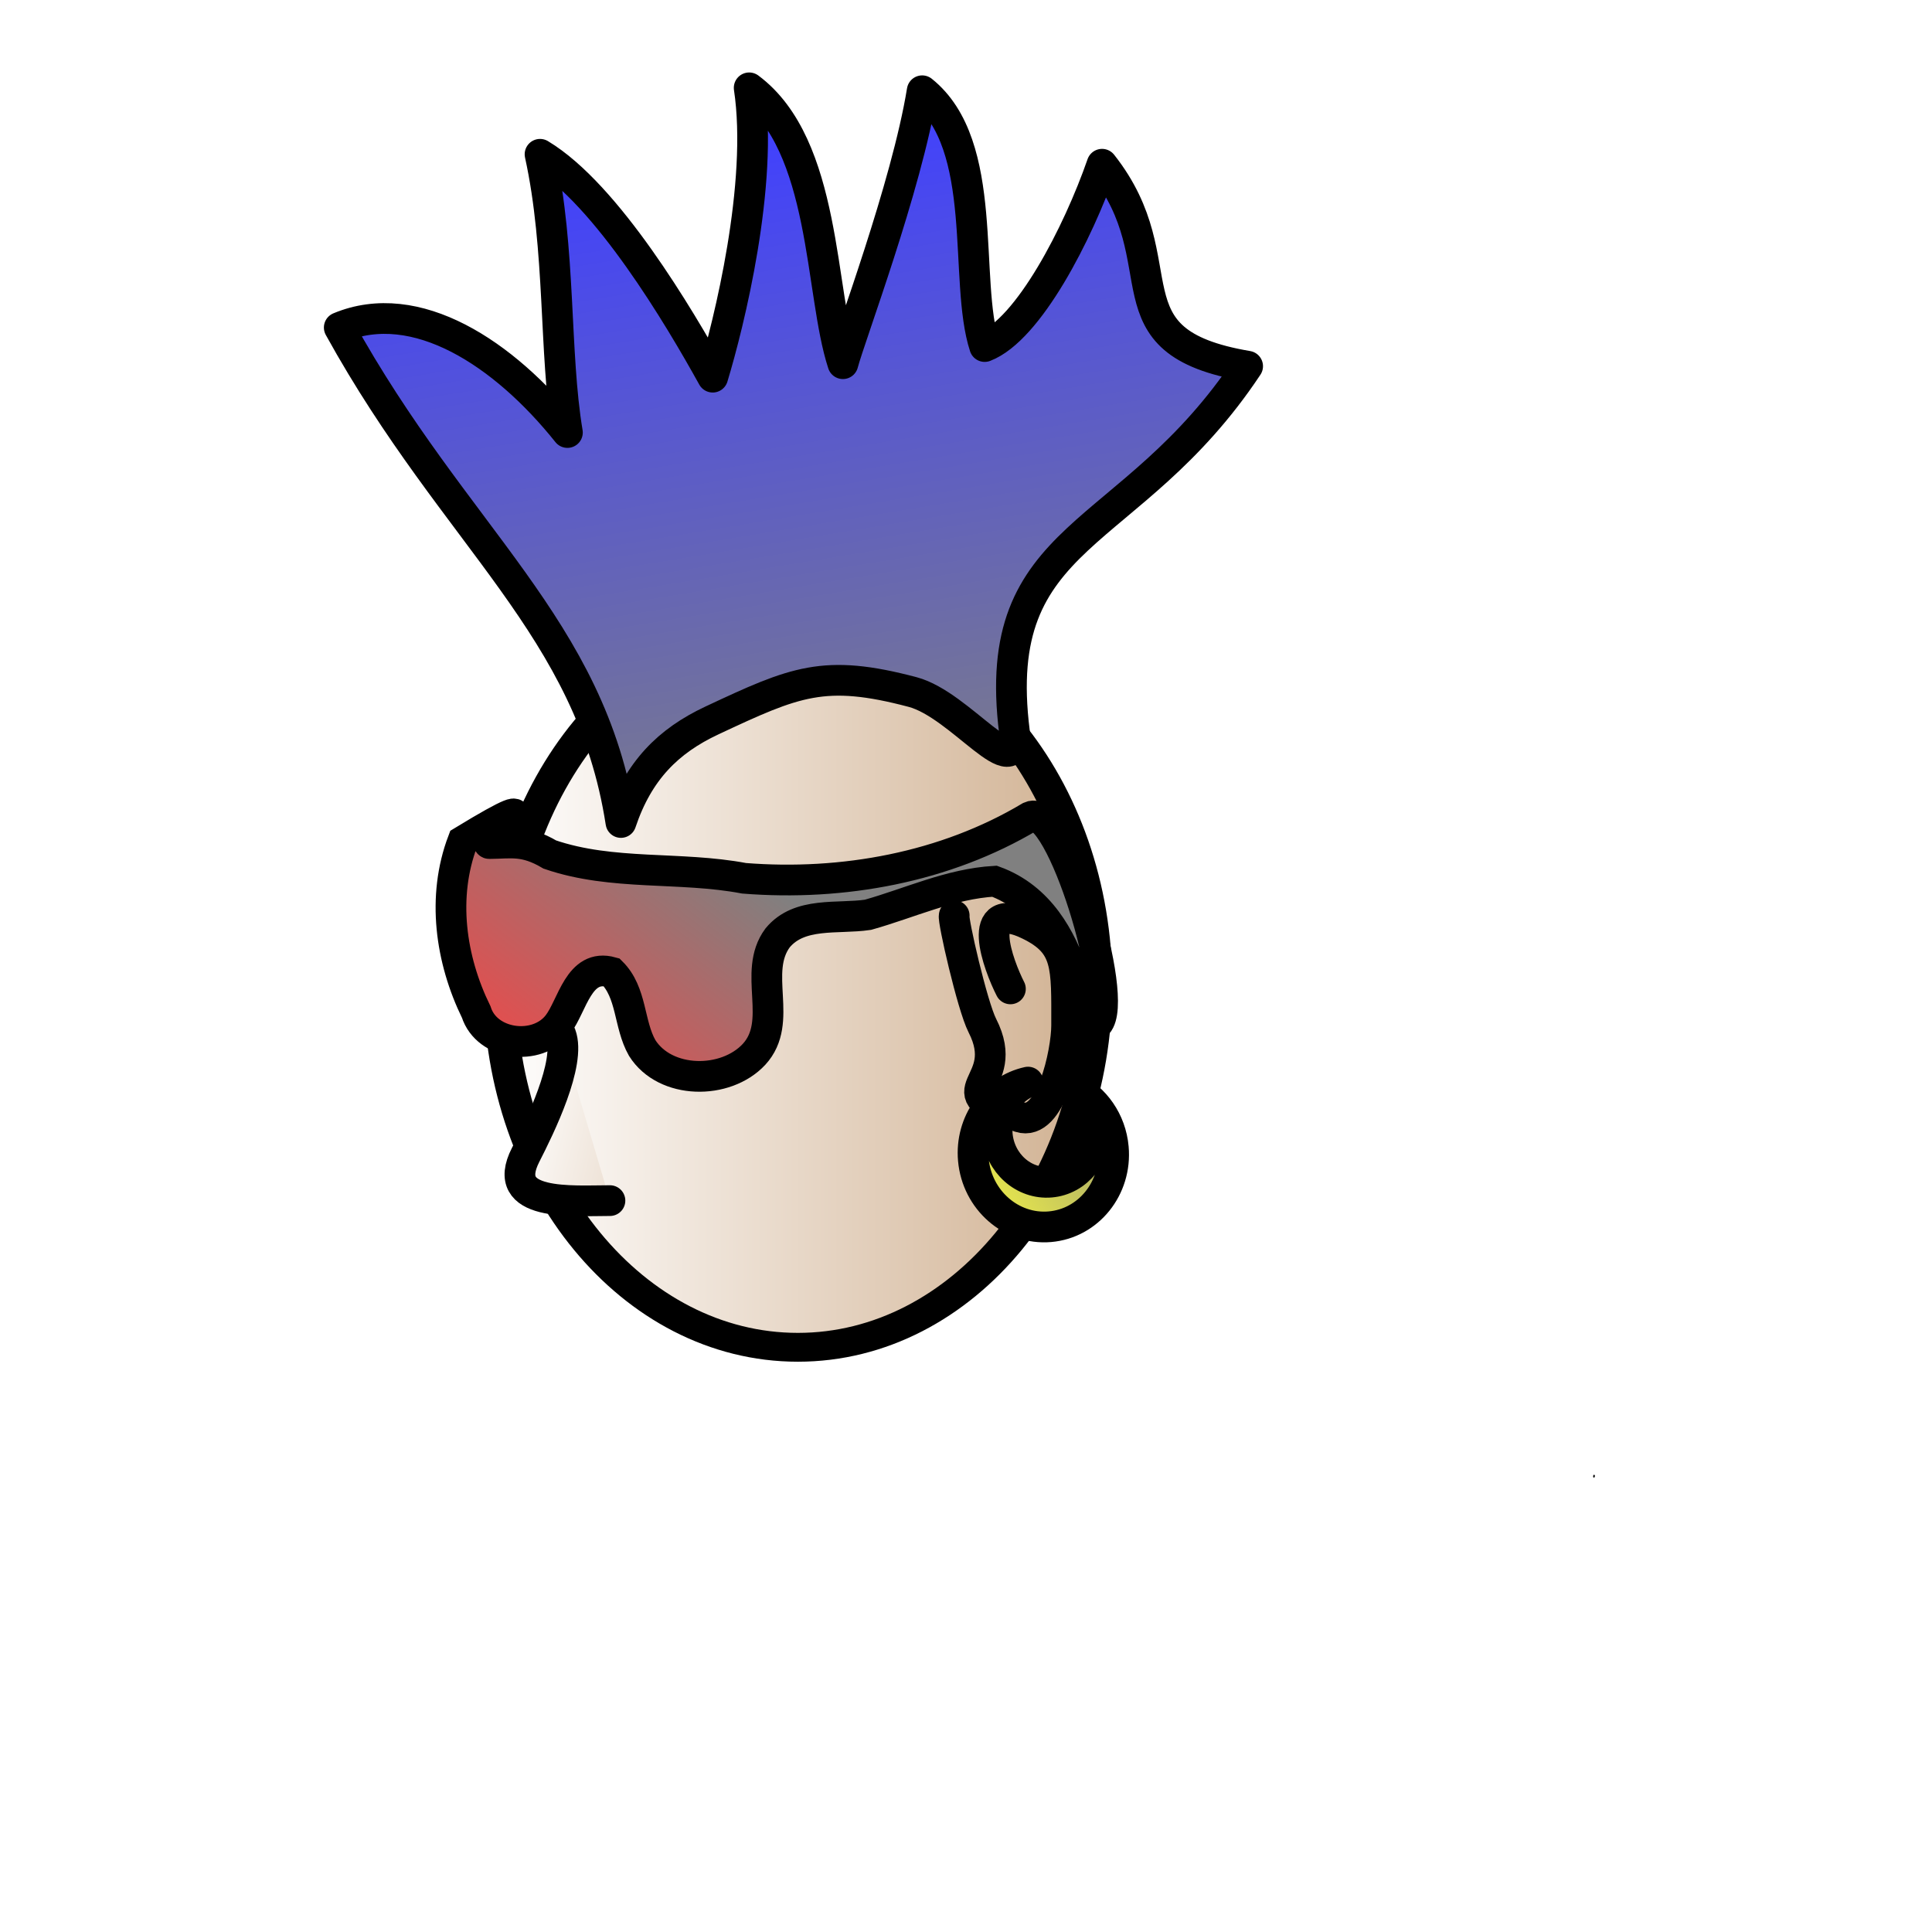
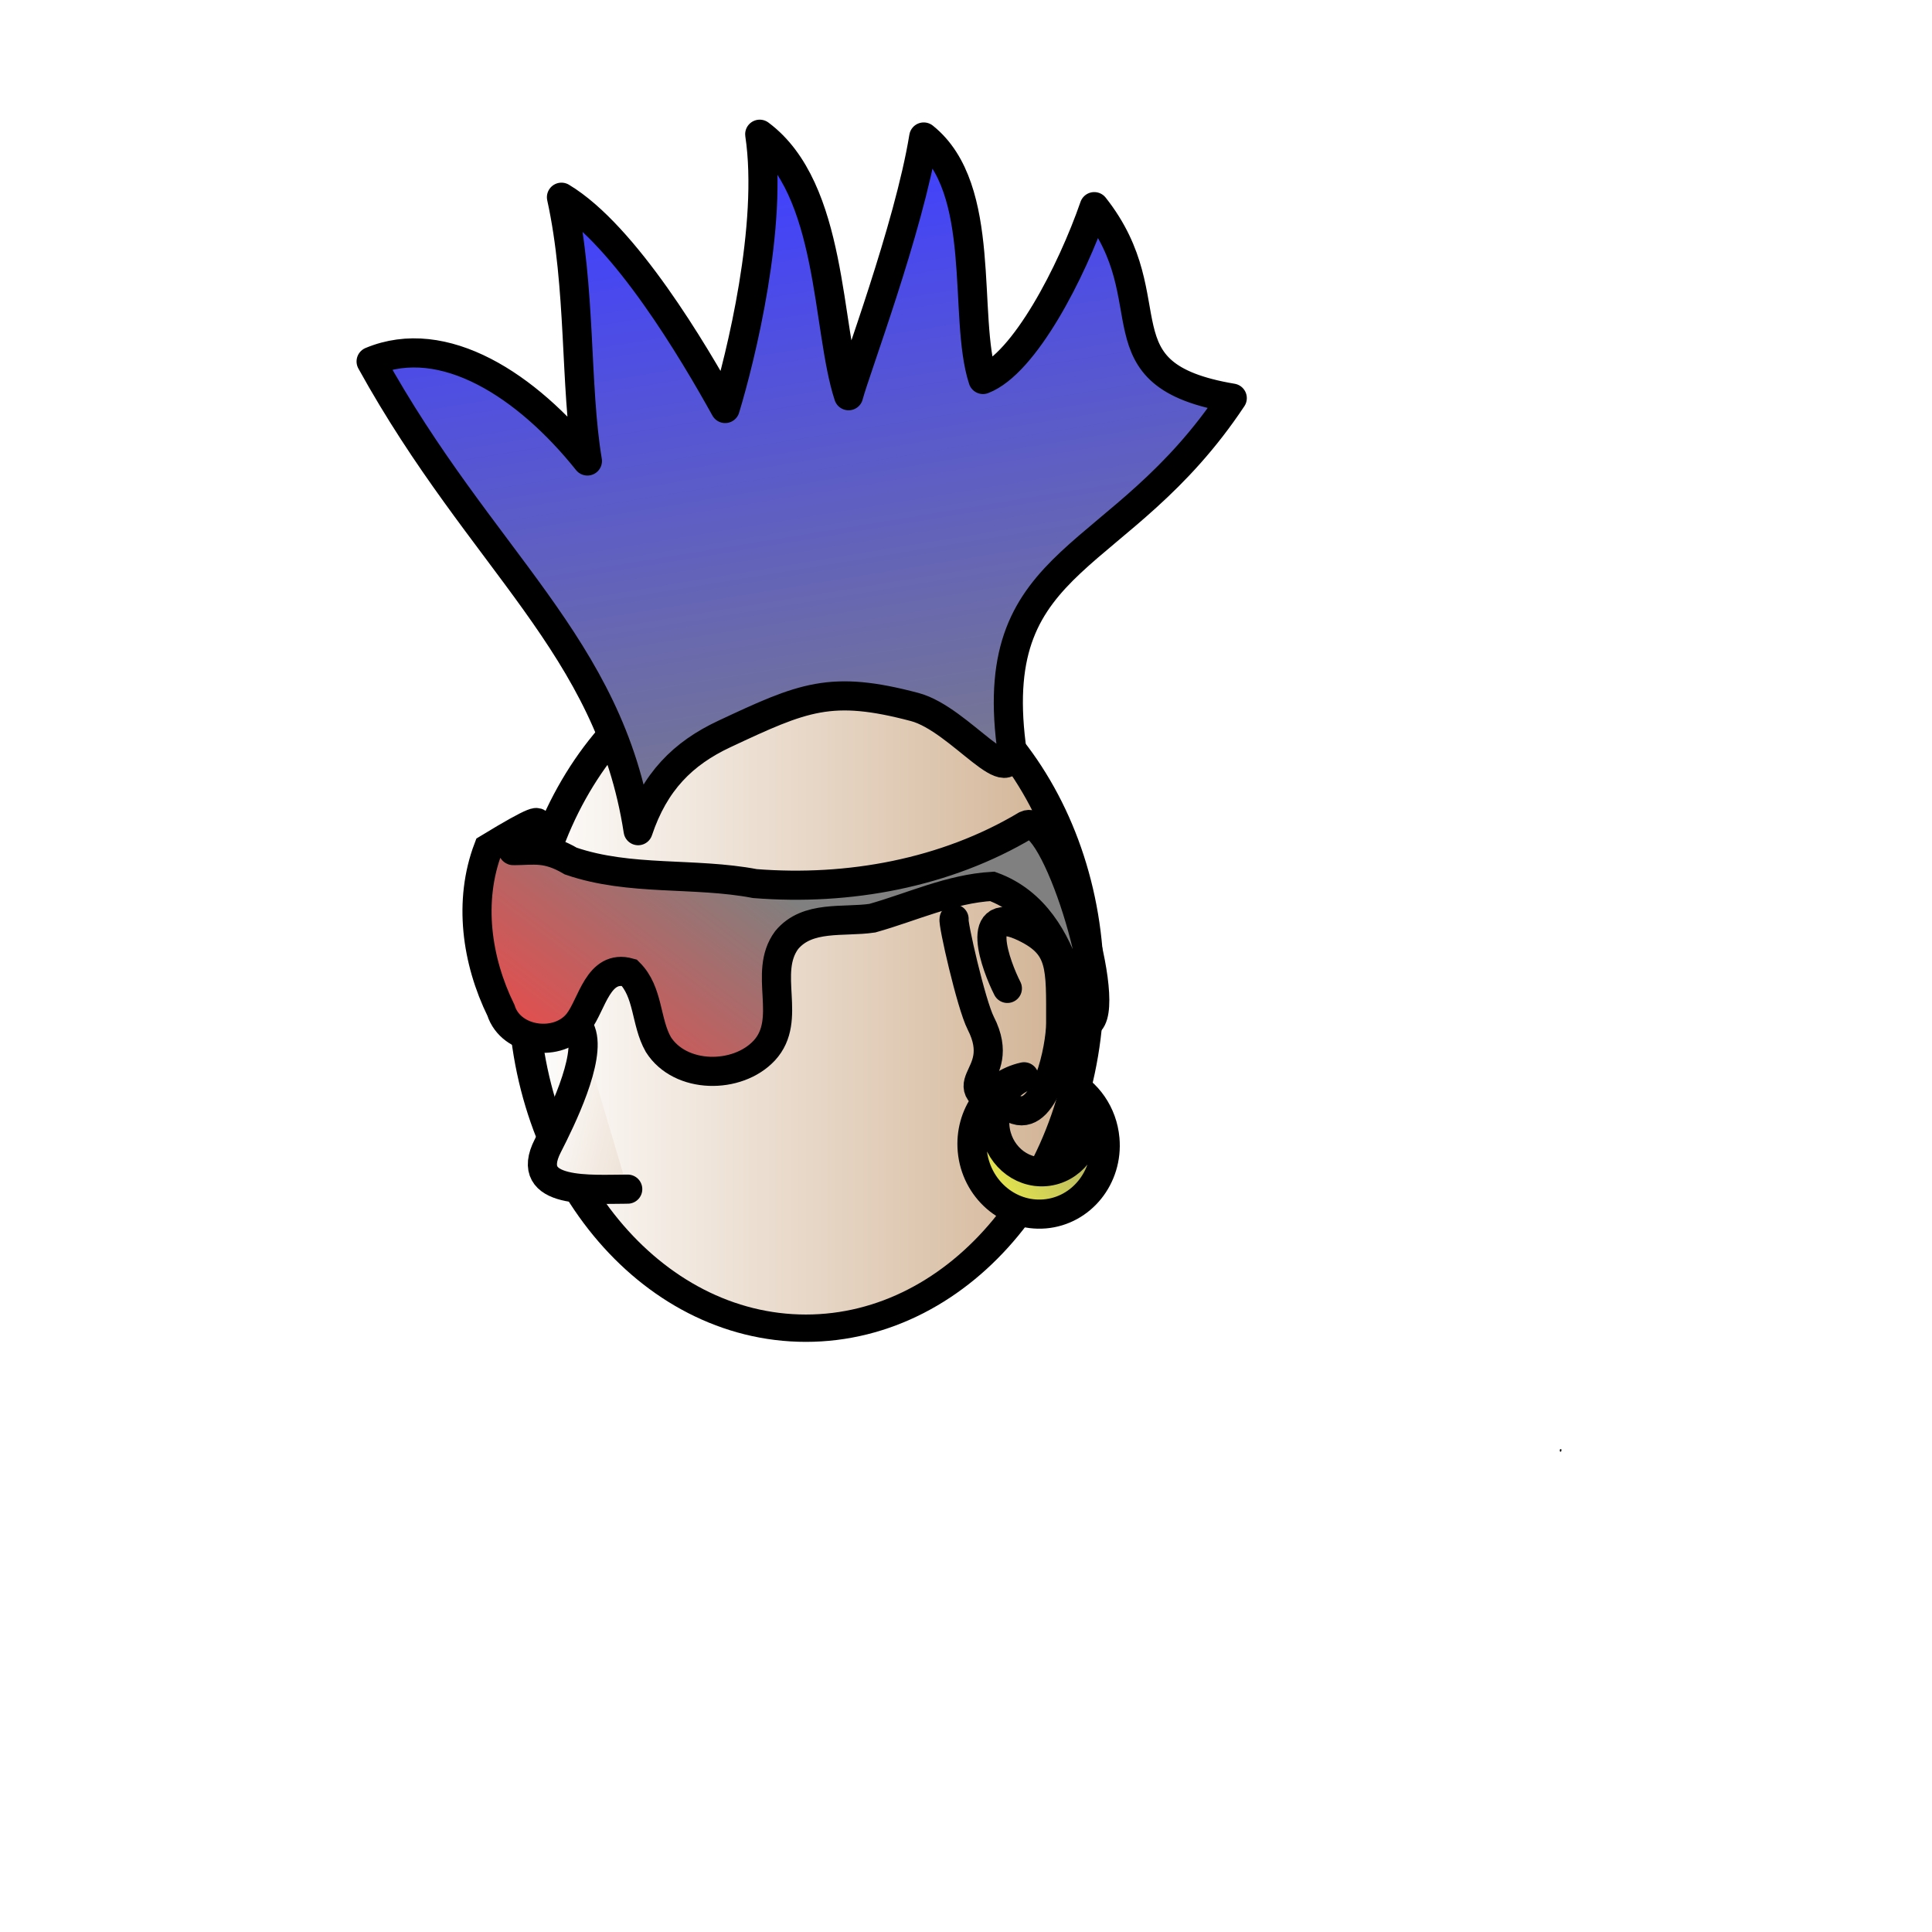
- <svg xmlns="http://www.w3.org/2000/svg" xmlns:xlink="http://www.w3.org/1999/xlink" overflow="hidden" viewBox="-102 -19 1258 1258" id="svg36220" version="1.0">
+ <svg xmlns="http://www.w3.org/2000/svg" xmlns:xlink="http://www.w3.org/1999/xlink" overflow="hidden" viewBox="-136 -54 1327 1327" id="svg36220" version="1.0">
  <defs id="defs36222">
    <linearGradient id="linearGradient4087">
      <stop style="stop-color:#808080;stop-opacity:1;" offset="0" id="stop4089" />
      <stop style="stop-color:#ffff40;stop-opacity:1;" offset="1" id="stop4091" />
    </linearGradient>
    <linearGradient id="linearGradient4071">
      <stop style="stop-color:#808080;stop-opacity:1;" offset="0" id="stop4073" />
      <stop style="stop-color:#ff4040;stop-opacity:1;" offset="1" id="stop4075" />
    </linearGradient>
    <linearGradient id="linearGradient2977">
      <stop style="stop-color:black;stop-opacity:1;" offset="0" id="stop2979" />
      <stop style="stop-color:lime;stop-opacity:1;" offset="1" id="stop2981" />
    </linearGradient>
    <linearGradient id="linearGradient2908">
      <stop style="stop-color:#808080;stop-opacity:1;" offset="0" id="stop2910" />
      <stop style="stop-color:#4040ff;stop-opacity:1;" offset="1" id="stop2912" />
    </linearGradient>
    <linearGradient id="linearGradient3099">
      <stop style="stop-color:#ffffff;stop-opacity:1" offset="0" id="stop3101" />
      <stop style="stop-color:#d0b090;stop-opacity:1" offset="1" id="stop3103" />
    </linearGradient>
    <linearGradient xlink:href="#linearGradient3099" id="linearGradient3105" x1="721.622" y1="220.042" x2="586.808" y2="554.597" gradientUnits="userSpaceOnUse" />
    <linearGradient xlink:href="#linearGradient3099" id="linearGradient2366" gradientUnits="userSpaceOnUse" x1="721.622" y1="220.042" x2="541.266" y2="599.38" />
    <linearGradient xlink:href="#linearGradient2908" id="linearGradient2914" x1="439.211" y1="778.758" x2="358.421" y2="144.516" gradientUnits="userSpaceOnUse" gradientTransform="matrix(0.597709,0,0,0.768403,155.2065,-45.70692)" />
    <linearGradient xlink:href="#linearGradient3099" id="linearGradient2975" x1="432.667" y1="411.333" x2="634.667" y2="478" gradientUnits="userSpaceOnUse" gradientTransform="matrix(-0.709936,-0.341975,-0.306873,0.712922,1841.67,361.9192)" />
    <linearGradient xlink:href="#linearGradient2977" id="linearGradient2983" x1="266.054" y1="588.673" x2="548.098" y2="789.982" gradientUnits="userSpaceOnUse" gradientTransform="matrix(-0.709936,-0.341975,-0.306873,0.712922,1841.67,361.9192)" />
    <linearGradient xlink:href="#linearGradient2977" id="linearGradient2993" x1="86.189" y1="245.658" x2="192.446" y2="150.666" gradientUnits="userSpaceOnUse" gradientTransform="matrix(-0.792969,0.478177,0.501923,0.829668,1342.988,-121.9422)" />
    <linearGradient xlink:href="#linearGradient3099" id="linearGradient4056" x1="156.278" y1="889.142" x2="588.542" y2="889.142" gradientUnits="userSpaceOnUse" />
    <linearGradient xlink:href="#linearGradient4071" id="linearGradient4077" x1="313.562" y1="578.415" x2="153.285" y2="785.553" gradientUnits="userSpaceOnUse" gradientTransform="matrix(0.914953,0,0,0.894418,44.07221,-13.58629)" />
    <linearGradient xlink:href="#linearGradient4087" id="linearGradient4093" x1="408.667" y1="841.667" x2="524.667" y2="841.667" gradientUnits="userSpaceOnUse" />
    <linearGradient xlink:href="#linearGradient4087" id="linearGradient4098" gradientUnits="userSpaceOnUse" x1="563.045" y1="790.13" x2="393.396" y2="883.638" gradientTransform="matrix(0.911511,-7.75182e-2,7.929804e-2,0.891052,85.25759,18.45794)" />
    <linearGradient xlink:href="#linearGradient3099" id="linearGradient4106" x1="192.93" y1="788.826" x2="404.993" y2="835.966" gradientUnits="userSpaceOnUse" gradientTransform="matrix(0.914953,0,0,0.894418,52.69838,3.278923)" />
  </defs>
  <g id="layer1">
    <path style="fill:url(#linearGradient4056);fill-opacity:1;stroke:#000000;stroke-width:23.285;stroke-linecap:round;stroke-linejoin:round;stroke-miterlimit:4;stroke-dasharray:none;stroke-opacity:1" id="path3173" d="M 584.542 889.142 A 212.132 292.271 0 1 1  160.278,889.142 A 212.132 292.271 0 1 1  584.542 889.142 z" transform="matrix(0.914876,0,0,0.806401,76.82154,-94.4169)" />
    <path style="fill:url(#linearGradient2914);fill-opacity:1;fill-rule:evenodd;stroke:#000000;stroke-width:20;stroke-linecap:round;stroke-linejoin:round;stroke-miterlimit:4;stroke-dasharray:none;stroke-opacity:1" d="M 302.31,516.556 C 282.588,388.817 194.833,331.785 118.899,194.266 C 168.903,173.397 226.18,210.955 267.467,262.633 C 258.766,210.828 263.287,143.599 249.639,81.46 C 293.204,107.619 340.559,187.75 362.074,226.587 C 372.664,191.751 395.218,100.682 385.816,38.189 C 436.29,75.714 431.589,171.39 446.849,217.814 C 451.376,200.417 488.241,102.94 498.471,40.09 C 542.78,75.493 525.096,163.657 539.16,206.648 C 567.634,195.721 600.011,132.914 615.597,87.936 C 666.963,152.965 615.037,203.404 710.384,219.449 C 633.608,335.114 541.922,325.345 558.554,457.643 C 560.891,494.533 523.789,439.956 492.228,431.604 C 434.645,416.365 415.828,424.684 361.49,450.155 C 333.106,463.46 313.61,482.83 302.31,516.556 z " id="path2899" />
    <path style="fill:url(#linearGradient4077);fill-opacity:1;fill-rule:evenodd;stroke:#000000;stroke-width:20;stroke-linecap:butt;stroke-linejoin:miter;stroke-miterlimit:4;stroke-dasharray:none;stroke-opacity:1" d="M 199.345,528.698 C 266.523,487.819 211.702,530.286 216.614,530.267 C 230.581,530.215 239.28,527.559 256.038,537.427 C 296.74,551.386 340.731,544.959 382.539,552.893 C 446.77,557.982 513.459,545.825 568.819,512.74 C 588.382,503.747 627.566,631.215 612.635,647.601 C 599.92,662.053 605.095,576.46 545.551,554.8 C 516.769,556.484 490.425,568.988 463.164,576.652 C 443.372,579.595 418.599,574.438 404.319,591.702 C 387.59,614.285 408.723,646.081 388.964,667.543 C 370.433,687.433 331.16,687.131 316.158,663.383 C 307.298,647.809 309.629,627.347 296.217,614.062 C 274.787,608.025 270.757,635.867 261.28,648.145 C 247.679,665.775 215.021,661.65 208.093,639.984 C 191.315,605.729 185.592,564.899 199.345,528.698 z " id="path4058" />
    <path style="fill:url(#linearGradient4106);fill-opacity:1;fill-rule:evenodd;stroke:#000000;stroke-width:20;stroke-linecap:round;stroke-linejoin:round;stroke-miterlimit:4;stroke-dasharray:none;stroke-opacity:1" d="M 263.138,654.712 C 270.003,673.114 249.469,714.955 240.264,732.952 C 222.905,766.889 270.503,762.766 295.161,762.766" id="path4079" />
    <path style="fill:none;fill-opacity:0.75;fill-rule:evenodd;stroke:#000000;stroke-width:0.937px;stroke-linecap:butt;stroke-linejoin:miter;stroke-opacity:1" d="M 936.02,941.499 C 935.555,942.43 936.02,943.582 936.02,941.499 z " id="path4081" />
    <path style="fill:none;fill-opacity:0.75;fill-rule:evenodd;stroke:#000000;stroke-width:20;stroke-linecap:round;stroke-linejoin:round;stroke-miterlimit:4;stroke-dasharray:none;stroke-opacity:1" d="M 519.324,577.196 C 518.198,579.398 531.067,635.931 537.624,648.75 C 557.996,688.579 507.764,690.697 562.022,708.377 C 582.178,714.945 592.521,666.043 592.521,648.75 C 592.521,610.081 593.833,595.726 568.122,583.159 C 531.268,565.146 548.308,610.01 555.923,624.899" id="path4083" />
    <path style="fill:url(#linearGradient4098);fill-opacity:1;stroke:#000000;stroke-width:20;stroke-linecap:round;stroke-linejoin:round;stroke-miterlimit:4;stroke-dasharray:none;stroke-opacity:1" d="M 567.383,685.592 C 545.227,690.474 529.633,711.935 531.785,736.118 C 534.12,762.351 556.433,781.914 581.591,779.774 C 606.749,777.635 625.271,754.599 622.936,728.367 C 621.371,710.781 610.846,696.208 596.486,689.149 C 604.34,694.685 609.872,703.794 610.82,714.443 C 612.47,732.989 599.591,749.262 582.079,750.751 C 564.567,752.24 549.006,738.386 547.356,719.84 C 545.994,704.54 554.525,690.77 567.383,685.592 z " id="path4085" />
  </g>
</svg>
